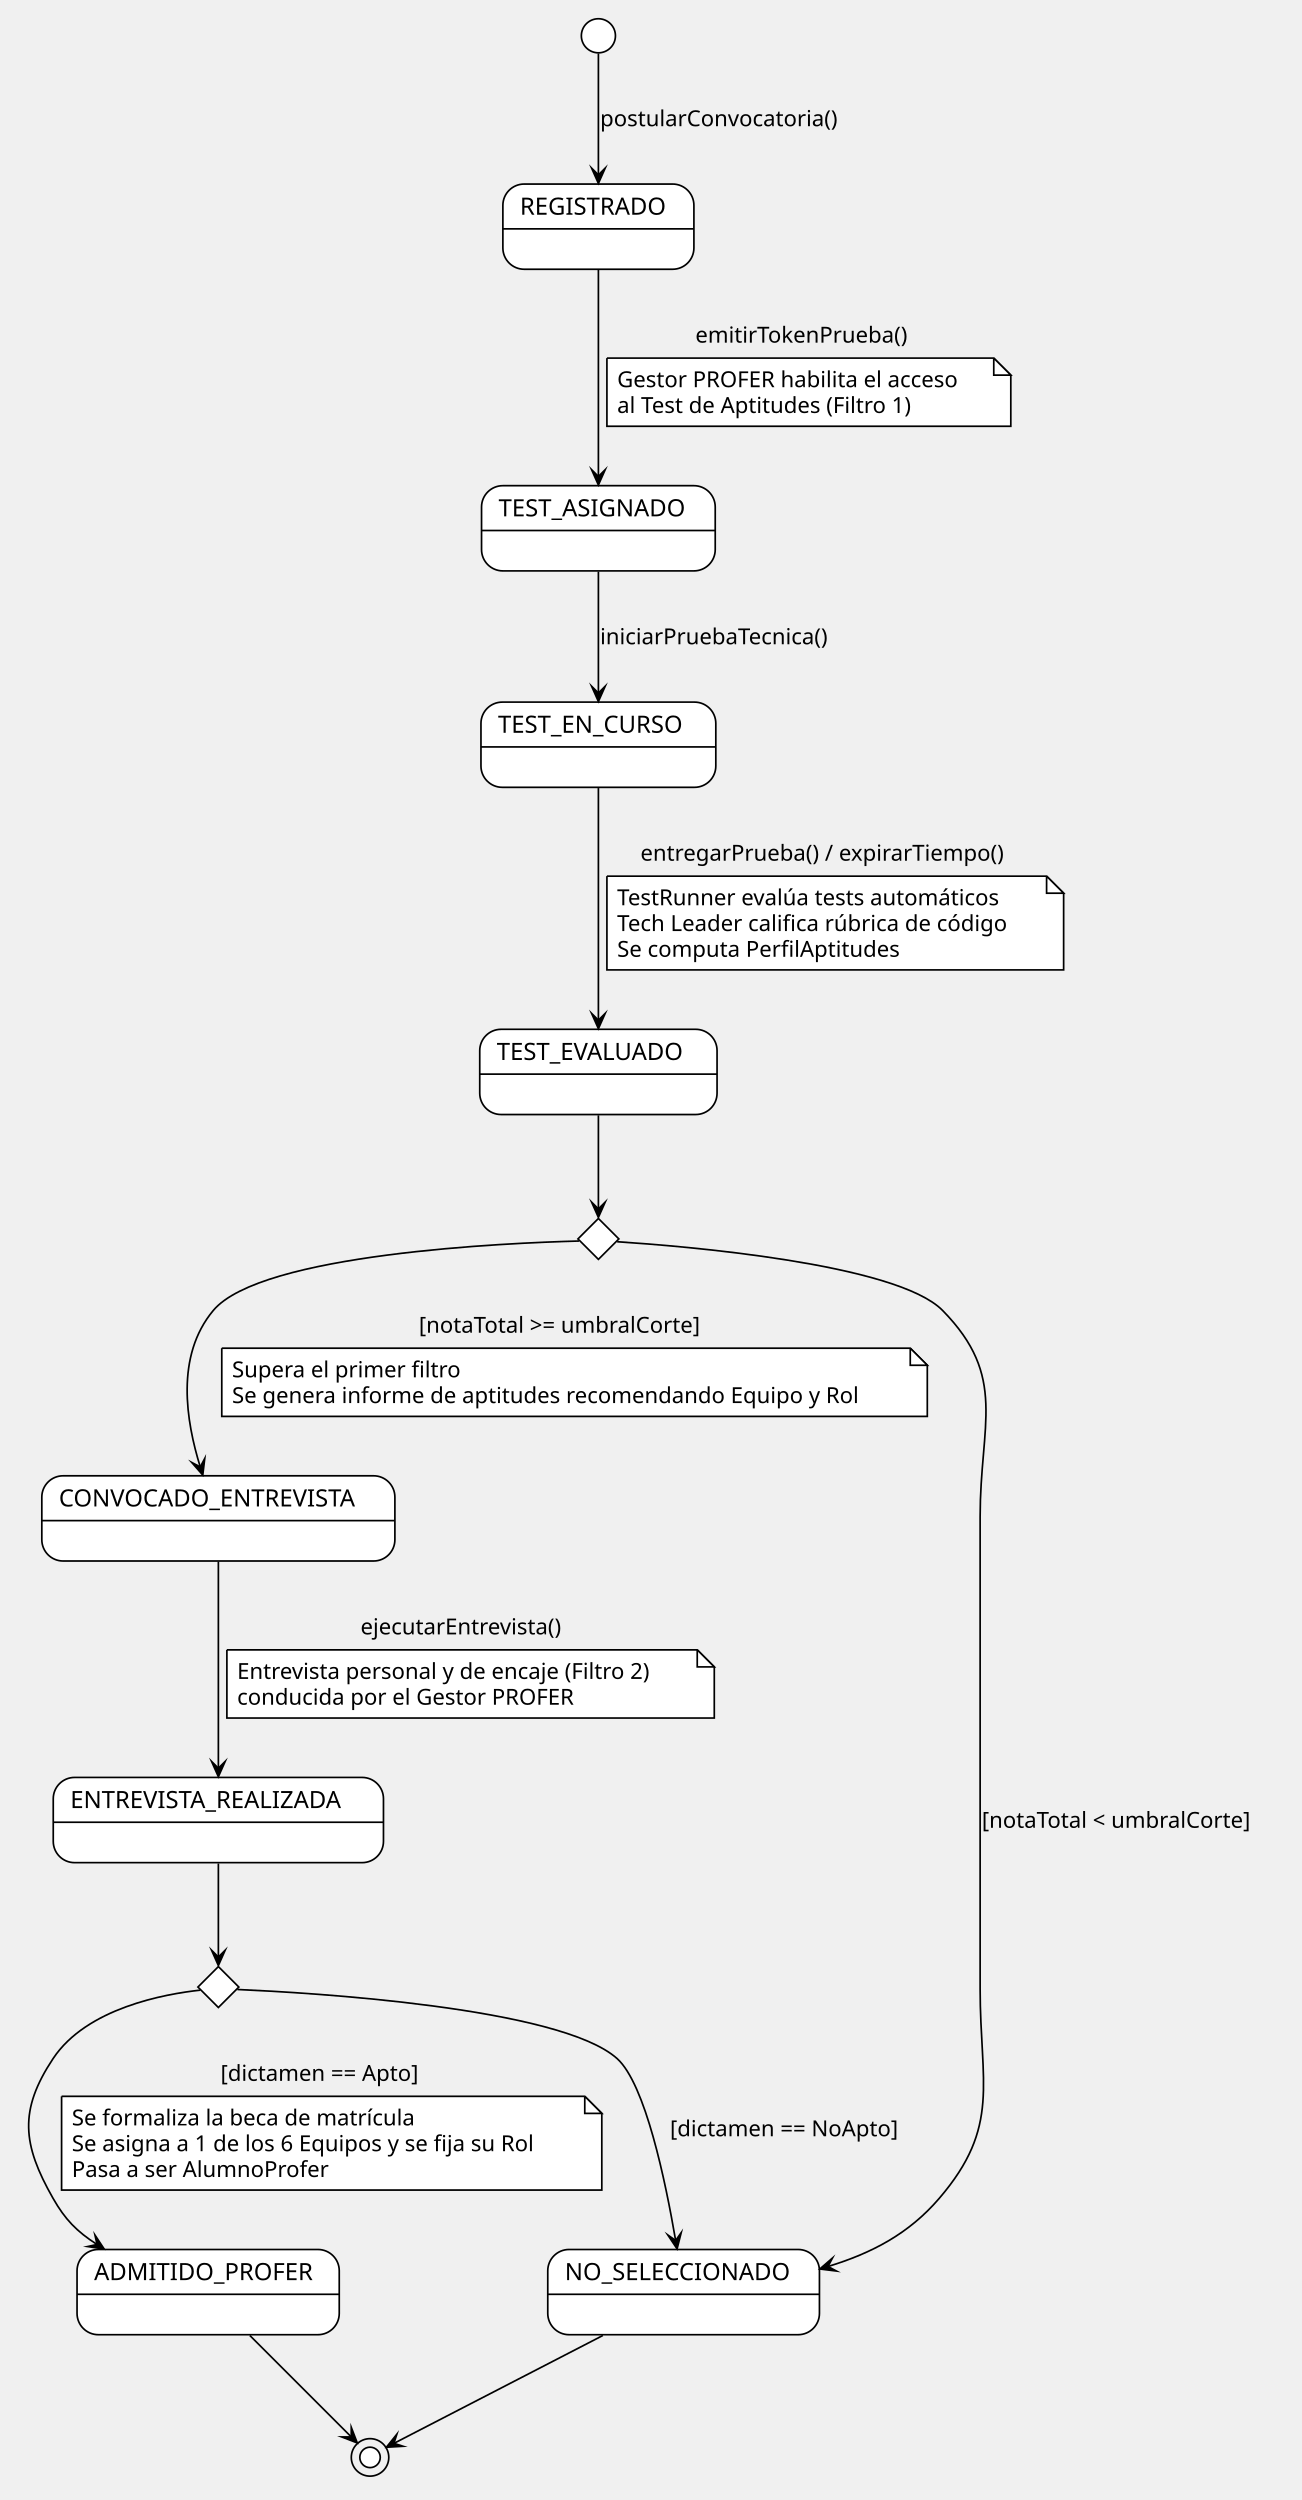
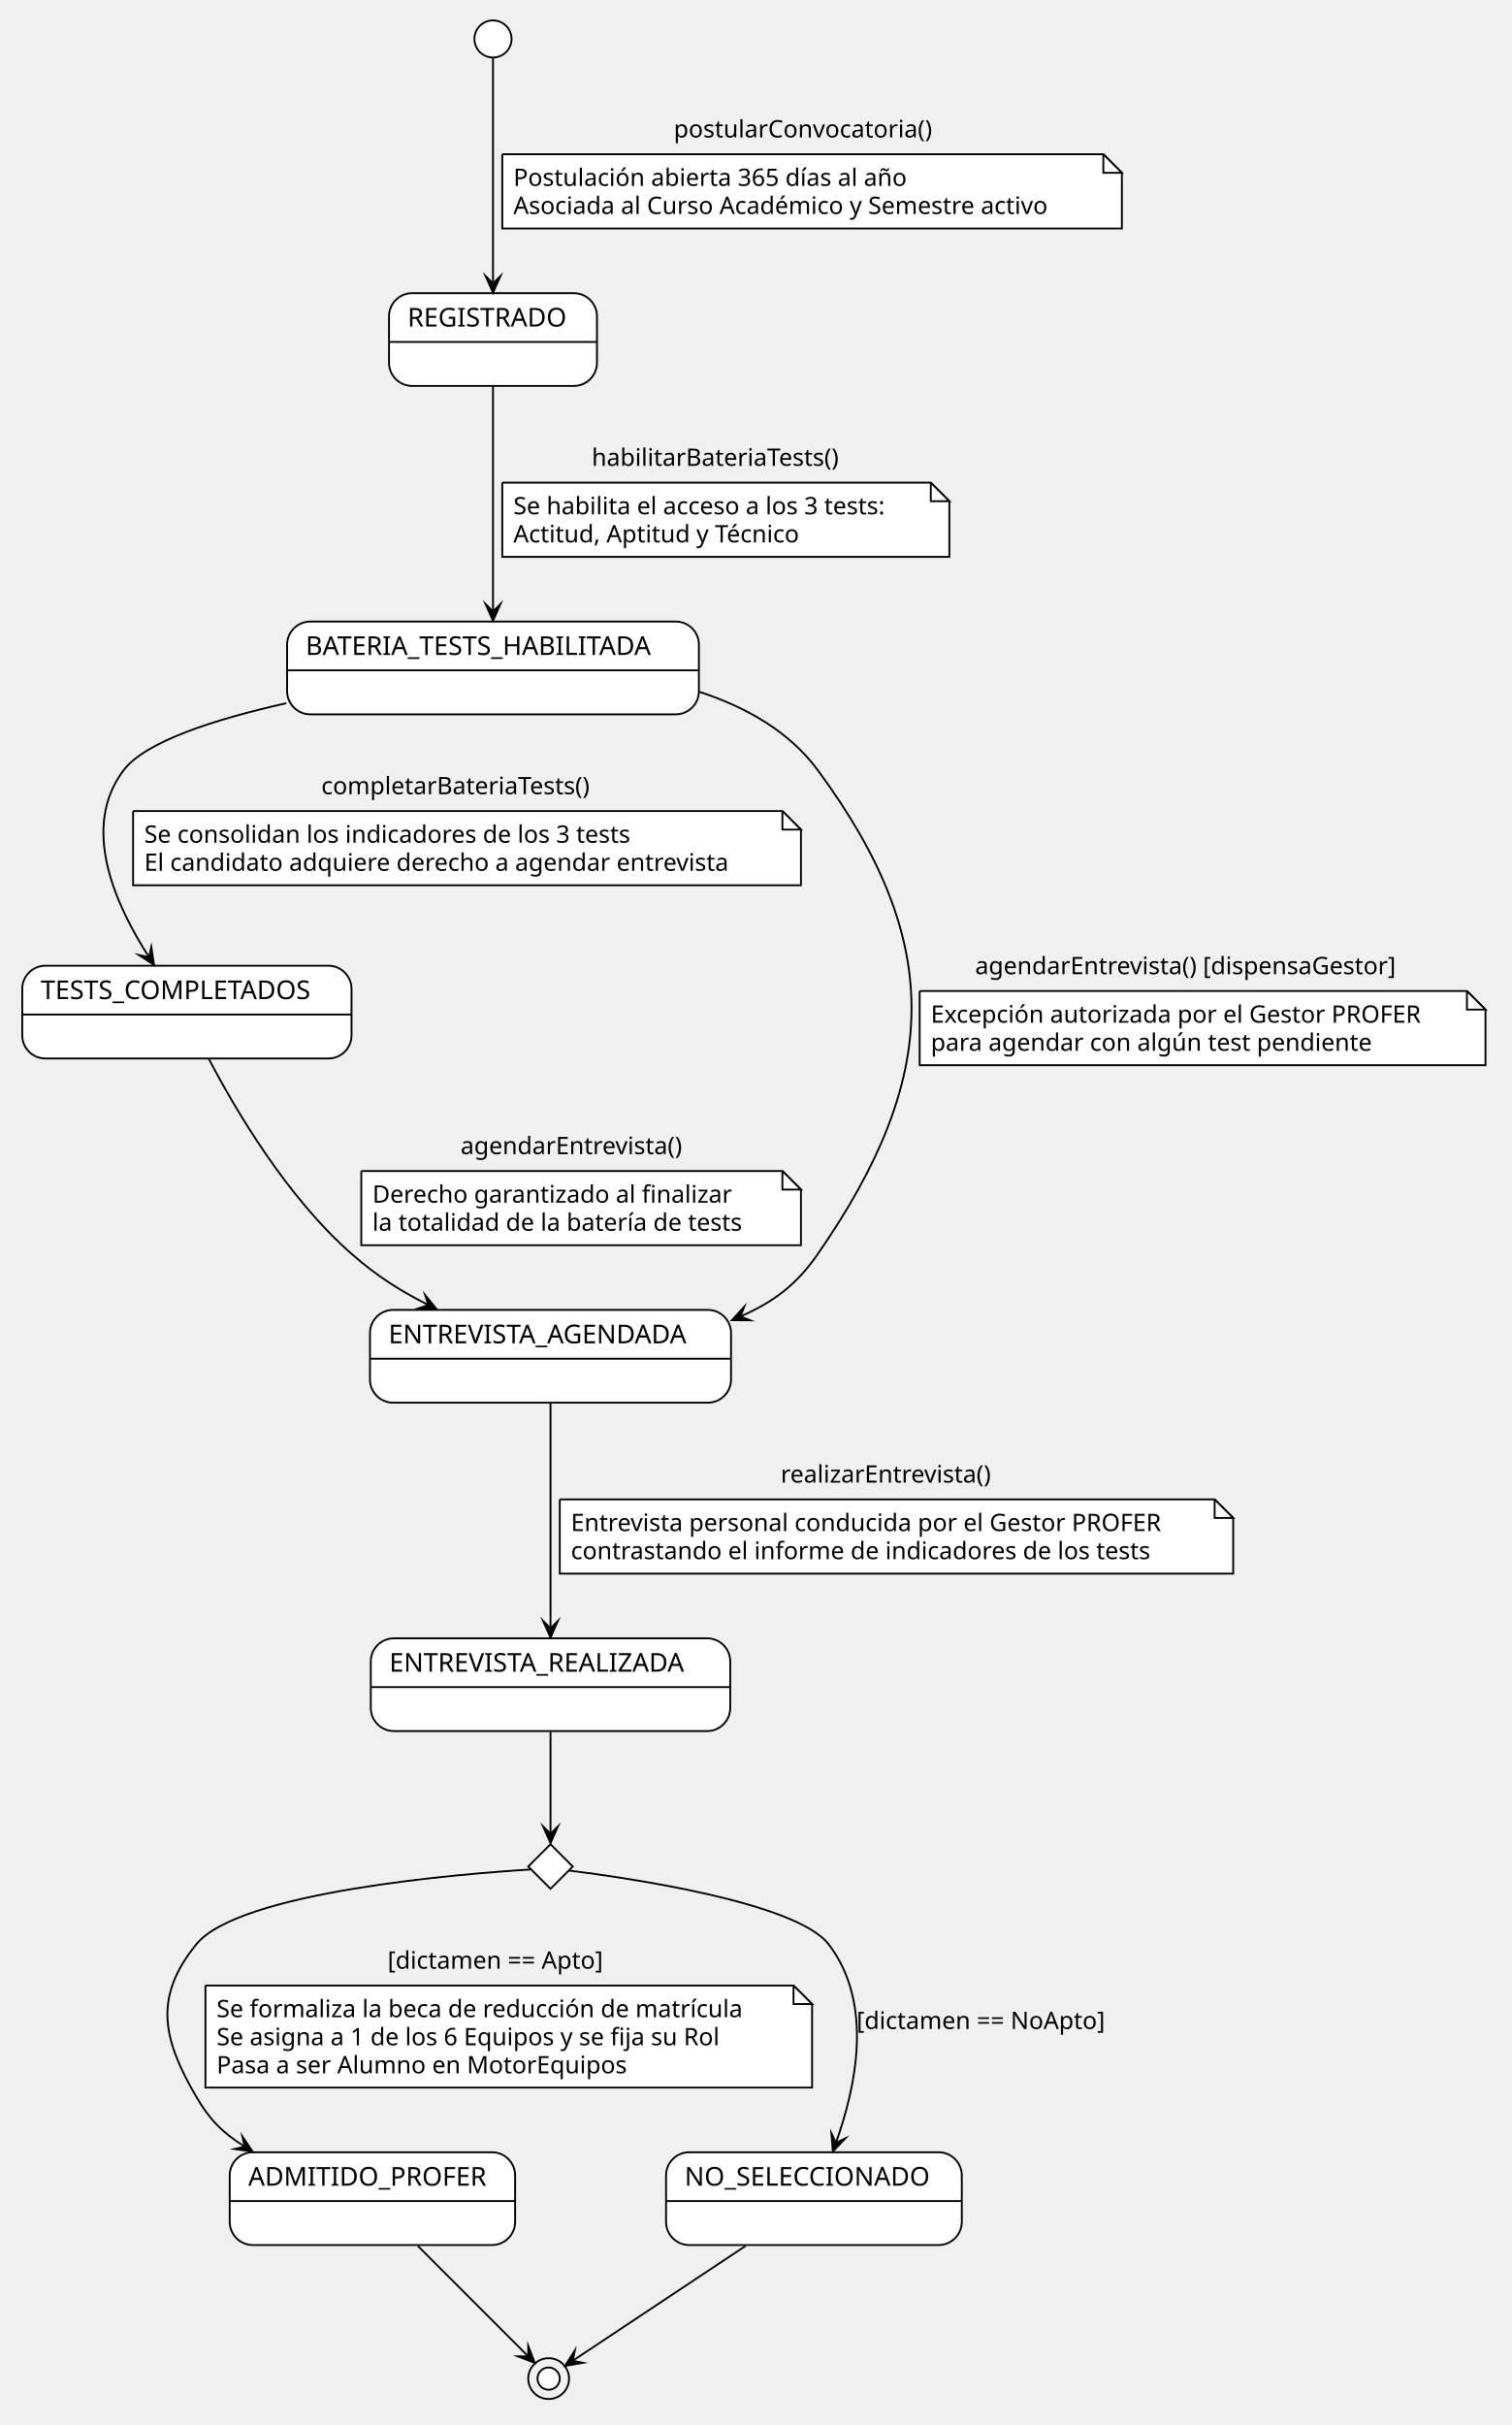
- <svg xmlns="http://www.w3.org/2000/svg" version="1.1" data-diagram-type="STATE" style="width:764px;height:1467px;background:#FFFFFF;" width="764px" height="1467px" viewBox="0 0 764 1467" zoomAndPan="magnify" preserveAspectRatio="none" contentStyleType="text/css">
+ <svg xmlns="http://www.w3.org/2000/svg" version="1.1" data-diagram-type="STATE" style="width:815px;height:1307px;background:#FFFFFF;" width="815px" height="1307px" viewBox="0 0 815 1307" zoomAndPan="magnify" preserveAspectRatio="none" contentStyleType="text/css">
  <defs />
  <g font-family="sans-serif" lengthAdjust="spacing">
-     <g class="entity" data-qualified-name="c_filtro1" id="ent0001">
-       <polygon points="351.14,715,363.14,727,351.14,739,339.14,727,351.14,715" fill="#FFF" style="stroke:#000;stroke-width:1;stroke-linejoin:miter;stroke-miterlimit:10;" />
+     <g class="entity" data-qualified-name="c_dictamen" id="ent0001">
+       <polygon points="296.75,994,308.75,1006,296.75,1018,284.75,1006,296.75,994" fill="#FFF" style="stroke:#000;stroke-width:1;stroke-linejoin:miter;stroke-miterlimit:10;" />
    </g>
-     <g class="entity" data-qualified-name="c_filtro2" id="ent0002">
-       <polygon points="128.14,1154,140.14,1166,128.14,1178,116.14,1166,128.14,1154" fill="#FFF" style="stroke:#000;stroke-width:1;stroke-linejoin:miter;stroke-miterlimit:10;" />
+     <g class="start_entity" data-qualified-name=".start." id="ent0002" data-source-line="8">
+       <ellipse cx="265.75" cy="21" rx="10" ry="10" fill="#FFF" style="stroke:#000;stroke-width:1;" />
    </g>
-     <g class="start_entity" data-qualified-name=".start." id="ent0003" data-source-line="8">
-       <ellipse cx="351.14" cy="21" rx="10" ry="10" fill="#FFF" style="stroke:#000;stroke-width:1;" />
+     <g class="entity" data-qualified-name="REGISTRADO" id="ent0003" data-source-line="8">
+       <rect x="209.7" y="158" width="112.094" height="50" fill="#FFF" style="stroke:#000;stroke-width:1;" rx="12.5" ry="12.5" />
+       <line x1="209.7" y1="184.297" x2="321.794" y2="184.297" style="stroke:#000;stroke-width:1;" />
+       <text x="219.7" y="175.995" fill="#000" font-size="14" textLength="92.094" font-family="Verdana">REGISTRADO</text>
    </g>
-     <g class="entity" data-qualified-name="REGISTRADO" id="ent0004" data-source-line="8">
-       <rect x="295.09" y="108" width="112.094" height="50" fill="#FFF" style="stroke:#000;stroke-width:1;" rx="12.5" ry="12.5" />
-       <line x1="295.09" y1="134.297" x2="407.184" y2="134.297" style="stroke:#000;stroke-width:1;" />
-       <text x="305.09" y="125.995" fill="#000" font-size="14" textLength="92.094" font-family="Verdana">REGISTRADO</text>
+     <g class="entity" data-qualified-name="BATERIA_TESTS_HABILITADA" id="ent0005" data-source-line="14">
+       <rect x="154.76" y="335" width="221.988" height="50" fill="#FFF" style="stroke:#000;stroke-width:1;" rx="12.5" ry="12.5" />
+       <line x1="154.76" y1="361.297" x2="376.748" y2="361.297" style="stroke:#000;stroke-width:1;" />
+       <text x="164.76" y="352.995" fill="#000" font-size="14" textLength="201.988" font-family="Verdana">BATERIA_TESTS_HABILITADA</text>
    </g>
-     <g class="entity" data-qualified-name="TEST_ASIGNADO" id="ent0006" data-source-line="10">
-       <rect x="282.57" y="285" width="137.127" height="50" fill="#FFF" style="stroke:#000;stroke-width:1;" rx="12.5" ry="12.5" />
-       <line x1="282.57" y1="311.297" x2="419.697" y2="311.297" style="stroke:#000;stroke-width:1;" />
-       <text x="292.57" y="302.995" fill="#000" font-size="14" textLength="117.127" font-family="Verdana">TEST_ASIGNADO</text>
+     <g class="entity" data-qualified-name="TESTS_COMPLETADOS" id="ent0007" data-source-line="20">
+       <rect x="12" y="520.5" width="177.5" height="50" fill="#FFF" style="stroke:#000;stroke-width:1;" rx="12.5" ry="12.5" />
+       <line x1="12" y1="546.797" x2="189.5" y2="546.797" style="stroke:#000;stroke-width:1;" />
+       <text x="22" y="538.495" fill="#000" font-size="14" textLength="157.5" font-family="Verdana">TESTS_COMPLETADOS</text>
    </g>
-     <g class="entity" data-qualified-name="TEST_EN_CURSO" id="ent0008" data-source-line="16">
-       <rect x="282.23" y="412" width="137.811" height="50" fill="#FFF" style="stroke:#000;stroke-width:1;" rx="12.5" ry="12.5" />
-       <line x1="282.23" y1="438.297" x2="420.041" y2="438.297" style="stroke:#000;stroke-width:1;" />
-       <text x="292.23" y="429.995" fill="#000" font-size="14" textLength="117.811" font-family="Verdana">TEST_EN_CURSO</text>
+     <g class="entity" data-qualified-name="ENTREVISTA_AGENDADA" id="ent0009" data-source-line="27">
+       <rect x="199.44" y="706" width="194.624" height="50" fill="#FFF" style="stroke:#000;stroke-width:1;" rx="12.5" ry="12.5" />
+       <line x1="199.44" y1="732.297" x2="394.064" y2="732.297" style="stroke:#000;stroke-width:1;" />
+       <text x="209.44" y="723.995" fill="#000" font-size="14" textLength="174.624" font-family="Verdana">ENTREVISTA_AGENDADA</text>
    </g>
-     <g class="entity" data-qualified-name="TEST_EVALUADO" id="ent0010" data-source-line="18">
-       <rect x="281.51" y="604" width="139.26" height="50" fill="#FFF" style="stroke:#000;stroke-width:1;" rx="12.5" ry="12.5" />
-       <line x1="281.51" y1="630.297" x2="420.77" y2="630.297" style="stroke:#000;stroke-width:1;" />
-       <text x="291.51" y="621.995" fill="#000" font-size="14" textLength="119.26" font-family="Verdana">TEST_EVALUADO</text>
+     <g class="entity" data-qualified-name="ENTREVISTA_REALIZADA" id="ent0012" data-source-line="40">
+       <rect x="199.87" y="883" width="193.77" height="50" fill="#FFF" style="stroke:#000;stroke-width:1;" rx="12.5" ry="12.5" />
+       <line x1="199.87" y1="909.297" x2="393.64" y2="909.297" style="stroke:#000;stroke-width:1;" />
+       <text x="209.87" y="900.995" fill="#000" font-size="14" textLength="173.77" font-family="Verdana">ENTREVISTA_REALIZADA</text>
    </g>
-     <g class="entity" data-qualified-name="CONVOCADO_ENTREVISTA" id="ent0013" data-source-line="28">
-       <rect x="24.54" y="866" width="207.182" height="50" fill="#FFF" style="stroke:#000;stroke-width:1;" rx="12.5" ry="12.5" />
-       <line x1="24.54" y1="892.297" x2="231.722" y2="892.297" style="stroke:#000;stroke-width:1;" />
-       <text x="34.54" y="883.995" fill="#000" font-size="14" textLength="187.182" font-family="Verdana">CONVOCADO_ENTREVISTA</text>
+     <g class="entity" data-qualified-name="ADMITIDO_PROFER" id="ent0015" data-source-line="49">
+       <rect x="123.82" y="1160" width="153.861" height="50" fill="#FFF" style="stroke:#000;stroke-width:1;" rx="12.5" ry="12.5" />
+       <line x1="123.82" y1="1186.297" x2="277.681" y2="1186.297" style="stroke:#000;stroke-width:1;" />
+       <text x="133.82" y="1177.995" fill="#000" font-size="14" textLength="133.861" font-family="Verdana">ADMITIDO_PROFER</text>
    </g>
-     <g class="entity" data-qualified-name="NO_SELECCIONADO" id="ent0015" data-source-line="34">
-       <rect x="321.43" y="1320" width="159.419" height="50" fill="#FFF" style="stroke:#000;stroke-width:1;" rx="12.5" ry="12.5" />
-       <line x1="321.43" y1="1346.297" x2="480.849" y2="1346.297" style="stroke:#000;stroke-width:1;" />
-       <text x="331.43" y="1337.995" fill="#000" font-size="14" textLength="139.419" font-family="Verdana">NO_SELECCIONADO</text>
+     <g class="entity" data-qualified-name="NO_SELECCIONADO" id="ent0017" data-source-line="56">
+       <rect x="359.04" y="1160" width="159.419" height="50" fill="#FFF" style="stroke:#000;stroke-width:1;" rx="12.5" ry="12.5" />
+       <line x1="359.04" y1="1186.297" x2="518.459" y2="1186.297" style="stroke:#000;stroke-width:1;" />
+       <text x="369.04" y="1177.995" fill="#000" font-size="14" textLength="139.419" font-family="Verdana">NO_SELECCIONADO</text>
    </g>
-     <g class="entity" data-qualified-name="ENTREVISTA_REALIZADA" id="ent0017" data-source-line="36">
-       <rect x="31.25" y="1043" width="193.77" height="50" fill="#FFF" style="stroke:#000;stroke-width:1;" rx="12.5" ry="12.5" />
-       <line x1="31.25" y1="1069.297" x2="225.02" y2="1069.297" style="stroke:#000;stroke-width:1;" />
-       <text x="41.25" y="1060.995" fill="#000" font-size="14" textLength="173.77" font-family="Verdana">ENTREVISTA_REALIZADA</text>
+     <g class="end_entity" data-qualified-name=".end." id="ent0019" data-source-line="58">
+       <ellipse cx="295.75" cy="1282" rx="11" ry="11" fill="none" style="stroke:#000;stroke-width:1;" />
+       <ellipse cx="295.75" cy="1282" rx="6" ry="6" fill="#FFF" style="stroke:#000;stroke-width:1;" />
    </g>
-     <g class="entity" data-qualified-name="ADMITIDO_PROFER" id="ent0020" data-source-line="45">
-       <rect x="45.21" y="1320" width="153.861" height="50" fill="#FFF" style="stroke:#000;stroke-width:1;" rx="12.5" ry="12.5" />
-       <line x1="45.21" y1="1346.297" x2="199.071" y2="1346.297" style="stroke:#000;stroke-width:1;" />
-       <text x="55.21" y="1337.995" fill="#000" font-size="14" textLength="133.861" font-family="Verdana">ADMITIDO_PROFER</text>
+     <g class="link" data-entity-1="ent0002" data-entity-2="ent0003" id="lnk4" data-source-line="8" data-link-type="dependency">
+       <path d="M265.75,31.06 C265.75,55.19 265.75,116.63 265.75,152.79" style="stroke:#000;stroke-width:1;" fill="none" id="*start*-to-REGISTRADO" />
+       <polygon points="265.75,157.79,269.75,148.79,265.75,152.79,261.75,148.79,265.75,157.79" fill="#000" style="stroke:#000;stroke-width:1;stroke-linejoin:miter;stroke-miterlimit:10;" />
+       <text x="363.179" y="74.067" fill="#000" font-size="13" textLength="149.386" font-family="Verdana">postularConvocatoria()</text>
+       <path d="M270.75,83.133 L270.75,123.133 L604.75,123.133 L604.75,93.133 L594.75,83.133 L270.75,83.133" style="stroke:#000;stroke-width:1;" fill="#FFF" />
+       <path d="M594.75,83.133 L594.75,93.133 L604.75,93.133 L594.75,83.133" style="stroke:#000;stroke-width:1;" fill="#FFF" />
+       <text x="276.75" y="100.2" fill="#000" font-size="13" textLength="228.484" font-family="Verdana">Postulación abierta 365 días al año</text>
+       <text x="276.75" y="115.333" fill="#000" font-size="13" textLength="313.244" font-family="Verdana">Asociada al Curso Académico y Semestre activo</text>
    </g>
-     <g class="end_entity" data-qualified-name=".end." id="ent0023" data-source-line="54">
-       <ellipse cx="217.14" cy="1442" rx="11" ry="11" fill="none" style="stroke:#000;stroke-width:1;" />
-       <ellipse cx="217.14" cy="1442" rx="6" ry="6" fill="#FFF" style="stroke:#000;stroke-width:1;" />
+     <g class="link" data-entity-1="ent0003" data-entity-2="ent0005" id="lnk6" data-source-line="14" data-link-type="dependency">
+       <path d="M265.75,208.33 C265.75,241.67 265.75,296.21 265.75,329.59" style="stroke:#000;stroke-width:1;" fill="none" id="REGISTRADO-to-BATERIA_TESTS_HABILITADA" />
+       <polygon points="265.75,334.59,269.75,325.59,265.75,329.59,261.75,325.59,265.75,334.59" fill="#000" style="stroke:#000;stroke-width:1;stroke-linejoin:miter;stroke-miterlimit:10;" />
+       <text x="318.996" y="251.067" fill="#000" font-size="13" textLength="145.33" font-family="Verdana">habilitarBateriaTests()</text>
+       <path d="M270.75,260.133 L270.75,300.133 L511.75,300.133 L511.75,270.133 L501.75,260.133 L270.75,260.133" style="stroke:#000;stroke-width:1;" fill="#FFF" />
+       <path d="M501.75,260.133 L501.75,270.133 L511.75,270.133 L501.75,260.133" style="stroke:#000;stroke-width:1;" fill="#FFF" />
+       <text x="276.75" y="277.2" fill="#000" font-size="13" textLength="220.822" font-family="Verdana">Se habilita el acceso a los 3 tests:</text>
+       <text x="276.75" y="292.333" fill="#000" font-size="13" textLength="168.042" font-family="Verdana">Actitud, Aptitud y Técnico</text>
    </g>
-     <g class="link" data-entity-1="ent0003" data-entity-2="ent0004" id="lnk5" data-source-line="8" data-link-type="dependency">
-       <path d="M351.14,31.38 C351.14,48.11 351.14,78.59 351.14,102.63" style="stroke:#000;stroke-width:1;" fill="none" id="*start*-to-REGISTRADO" />
-       <polygon points="351.14,107.63,355.14,98.63,351.14,102.63,347.14,98.63,351.14,107.63" fill="#000" style="stroke:#000;stroke-width:1;stroke-linejoin:miter;stroke-miterlimit:10;" />
-       <text x="352.14" y="74.067" fill="#000" font-size="13" textLength="149.386" font-family="Verdana">postularConvocatoria()</text>
+     <g class="link" data-entity-1="ent0005" data-entity-2="ent0007" id="lnk8" data-source-line="20" data-link-type="dependency">
+       <path d="M154.35,379 C115.4,387.75 78.44,399.72 66.75,415 C43.03,446.02 62.38,487.892 80.35,515.902" style="stroke:#000;stroke-width:1;" fill="none" id="BATERIA_TESTS_HABILITADA-to-TESTS_COMPLETADOS" />
+       <polygon points="83.05,520.11,81.557,510.375,80.35,515.902,74.823,514.695,83.05,520.11" fill="#000" style="stroke:#000;stroke-width:1;stroke-linejoin:miter;stroke-miterlimit:10;" />
+       <text x="173.171" y="428.067" fill="#000" font-size="13" textLength="157.663" font-family="Verdana">completarBateriaTests()</text>
+       <path d="M71.75,437.133 L71.75,477.133 L431.75,477.133 L431.75,447.133 L421.75,437.133 L71.75,437.133" style="stroke:#000;stroke-width:1;" fill="#FFF" />
+       <path d="M421.75,437.133 L421.75,447.133 L431.75,447.133 L421.75,437.133" style="stroke:#000;stroke-width:1;" fill="#FFF" />
+       <text x="77.75" y="454.2" fill="#000" font-size="13" textLength="283.01" font-family="Verdana">Se consolidan los indicadores de los 3 tests</text>
+       <text x="77.75" y="469.333" fill="#000" font-size="13" textLength="339.504" font-family="Verdana">El candidato adquiere derecho a agendar entrevista</text>
    </g>
-     <g class="link" data-entity-1="ent0004" data-entity-2="ent0006" id="lnk7" data-source-line="10" data-link-type="dependency">
-       <path d="M351.14,158.33 C351.14,191.67 351.14,246.21 351.14,279.59" style="stroke:#000;stroke-width:1;" fill="none" id="REGISTRADO-to-TEST_ASIGNADO" />
-       <polygon points="351.14,284.59,355.14,275.59,351.14,279.59,347.14,275.59,351.14,284.59" fill="#000" style="stroke:#000;stroke-width:1;stroke-linejoin:miter;stroke-miterlimit:10;" />
-       <text x="408.03" y="201.067" fill="#000" font-size="13" textLength="133.771" font-family="Verdana">emitirTokenPrueba()</text>
-       <path d="M356.14,210.133 L356.14,250.133 L593.14,250.133 L593.14,220.133 L583.14,210.133 L356.14,210.133" style="stroke:#000;stroke-width:1;" fill="#FFF" />
-       <path d="M583.14,210.133 L583.14,220.133 L593.14,220.133 L583.14,210.133" style="stroke:#000;stroke-width:1;" fill="#FFF" />
-       <text x="362.14" y="227.2" fill="#000" font-size="13" textLength="216.55" font-family="Verdana">Gestor PROFER habilita el acceso</text>
-       <text x="362.14" y="242.333" fill="#000" font-size="13" textLength="190.023" font-family="Verdana">al Test de Aptitudes (Filtro 1)</text>
+     <g class="link" data-entity-1="ent0007" data-entity-2="ent0009" id="lnk10" data-source-line="27" data-link-type="dependency">
+       <path d="M112.57,570.69 C127.36,598.95 155.03,645.67 189.75,676 C203.15,687.7 215.066,695.358 230.946,703.368" style="stroke:#000;stroke-width:1;" fill="none" id="TESTS_COMPLETADOS-to-ENTREVISTA_AGENDADA" />
+       <polygon points="235.41,705.62,229.176,697.995,230.946,703.368,225.573,705.138,235.41,705.62" fill="#000" style="stroke:#000;stroke-width:1;stroke-linejoin:miter;stroke-miterlimit:10;" />
+       <text x="248.268" y="622.067" fill="#000" font-size="13" textLength="130.197" font-family="Verdana">agendarEntrevista()</text>
+       <path d="M194.75,631.133 L194.75,671.133 L431.75,671.133 L431.75,641.133 L421.75,631.133 L194.75,631.133" style="stroke:#000;stroke-width:1;" fill="#FFF" />
+       <path d="M421.75,631.133 L421.75,641.133 L431.75,641.133 L421.75,631.133" style="stroke:#000;stroke-width:1;" fill="#FFF" />
+       <text x="200.75" y="648.2" fill="#000" font-size="13" textLength="207.892" font-family="Verdana">Derecho garantizado al finalizar</text>
+       <text x="200.75" y="663.333" fill="#000" font-size="13" textLength="216.233" font-family="Verdana">la totalidad de la batería de tests</text>
    </g>
-     <g class="link" data-entity-1="ent0006" data-entity-2="ent0008" id="lnk9" data-source-line="16" data-link-type="dependency">
-       <path d="M351.14,335.4 C351.14,357.42 351.14,384.66 351.14,406.66" style="stroke:#000;stroke-width:1;" fill="none" id="TEST_ASIGNADO-to-TEST_EN_CURSO" />
-       <polygon points="351.14,411.66,355.14,402.66,351.14,406.66,347.14,402.66,351.14,411.66" fill="#000" style="stroke:#000;stroke-width:1;stroke-linejoin:miter;stroke-miterlimit:10;" />
-       <text x="352.14" y="378.067" fill="#000" font-size="13" textLength="145.368" font-family="Verdana">iniciarPruebaTecnica()</text>
+     <g class="link" data-entity-1="ent0005" data-entity-2="ent0009" id="lnk11" data-source-line="34" data-link-type="dependency">
+       <path d="M376.93,372.85 C401.75,380.94 425.27,394.02 440.75,415 C509.63,508.34 506.82,580.66 440.75,676 C429.5,692.24 417.301,701.597 399.121,709.547" style="stroke:#000;stroke-width:1;" fill="none" id="BATERIA_TESTS_HABILITADA-to-ENTREVISTA_AGENDADA" />
+       <polygon points="394.54,711.55,404.389,711.609,399.121,709.547,401.183,704.279,394.54,711.55" fill="#000" style="stroke:#000;stroke-width:1;stroke-linejoin:miter;stroke-miterlimit:10;" />
+       <text x="525.645" y="525.067" fill="#000" font-size="13" textLength="245.578" font-family="Verdana">agendarEntrevista() [dispensaGestor]</text>
+       <path d="M495.75,534.133 L495.75,574.133 L800.75,574.133 L800.75,544.133 L790.75,534.133 L495.75,534.133" style="stroke:#000;stroke-width:1;" fill="#FFF" />
+       <path d="M790.75,534.133 L790.75,544.133 L800.75,544.133 L790.75,534.133" style="stroke:#000;stroke-width:1;" fill="#FFF" />
+       <text x="501.75" y="551.2" fill="#000" font-size="13" textLength="284.369" font-family="Verdana">Excepción autorizada por el Gestor PROFER</text>
+       <text x="501.75" y="566.333" fill="#000" font-size="13" textLength="254.509" font-family="Verdana">para agendar con algún test pendiente</text>
    </g>
-     <g class="link" data-entity-1="ent0008" data-entity-2="ent0010" id="lnk11" data-source-line="18" data-link-type="dependency">
-       <path d="M351.14,462.45 C351.14,498.93 351.14,562.22 351.14,598.64" style="stroke:#000;stroke-width:1;" fill="none" id="TEST_EN_CURSO-to-TEST_EVALUADO" />
-       <polygon points="351.14,603.64,355.14,594.64,351.14,598.64,347.14,594.64,351.14,603.64" fill="#000" style="stroke:#000;stroke-width:1;stroke-linejoin:miter;stroke-miterlimit:10;" />
-       <text x="375.796" y="505.067" fill="#000" font-size="13" textLength="229.442" font-family="Verdana">entregarPrueba() / expirarTiempo()</text>
-       <path d="M356.14,514.133 L356.14,569.133 L624.14,569.133 L624.14,524.133 L614.14,514.133 L356.14,514.133" style="stroke:#000;stroke-width:1;" fill="#FFF" />
-       <path d="M614.14,514.133 L614.14,524.133 L624.14,524.133 L614.14,514.133" style="stroke:#000;stroke-width:1;" fill="#FFF" />
-       <text x="362.14" y="531.2" fill="#000" font-size="13" textLength="242.982" font-family="Verdana">TestRunner evalúa tests automáticos</text>
-       <text x="362.14" y="546.333" fill="#000" font-size="13" textLength="247.755" font-family="Verdana">Tech Leader califica rúbrica de código</text>
-       <text x="362.14" y="561.465" fill="#000" font-size="13" textLength="177.03" font-family="Verdana">Se computa PerfilAptitudes</text>
+     <g class="link" data-entity-1="ent0009" data-entity-2="ent0012" id="lnk13" data-source-line="40" data-link-type="dependency">
+       <path d="M296.75,756.33 C296.75,789.67 296.75,844.21 296.75,877.59" style="stroke:#000;stroke-width:1;" fill="none" id="ENTREVISTA_AGENDADA-to-ENTREVISTA_REALIZADA" />
+       <polygon points="296.75,882.59,300.75,873.59,296.75,877.59,292.75,873.59,296.75,882.59" fill="#000" style="stroke:#000;stroke-width:1;stroke-linejoin:miter;stroke-miterlimit:10;" />
+       <text x="420.83" y="799.067" fill="#000" font-size="13" textLength="124.846" font-family="Verdana">realizarEntrevista()</text>
+       <path d="M301.75,808.133 L301.75,848.133 L664.75,848.133 L664.75,818.133 L654.75,808.133 L301.75,808.133" style="stroke:#000;stroke-width:1;" fill="#FFF" />
+       <path d="M654.75,808.133 L654.75,818.133 L664.75,818.133 L654.75,808.133" style="stroke:#000;stroke-width:1;" fill="#FFF" />
+       <text x="307.75" y="825.2" fill="#000" font-size="13" textLength="342.005" font-family="Verdana">Entrevista personal conducida por el Gestor PROFER</text>
+       <text x="307.75" y="840.333" fill="#000" font-size="13" textLength="334.68" font-family="Verdana">contrastando el informe de indicadores de los tests</text>
    </g>
-     <g class="link" data-entity-1="ent0010" data-entity-2="ent0001" id="lnk12" data-source-line="26" data-link-type="dependency">
-       <path d="M351.14,654.47 C351.14,673.69 351.14,694.6 351.14,709.38" style="stroke:#000;stroke-width:1;" fill="none" id="TEST_EVALUADO-to-c_filtro1" />
-       <polygon points="351.14,714.38,355.14,705.38,351.14,709.38,347.14,705.38,351.14,714.38" fill="#000" style="stroke:#000;stroke-width:1;stroke-linejoin:miter;stroke-miterlimit:10;" />
+     <g class="link" data-entity-1="ent0012" data-entity-2="ent0001" id="lnk14" data-source-line="47" data-link-type="dependency">
+       <path d="M296.75,933.47 C296.75,952.69 296.75,973.6 296.75,988.38" style="stroke:#000;stroke-width:1;" fill="none" id="ENTREVISTA_REALIZADA-to-c_dictamen" />
+       <polygon points="296.75,993.38,300.75,984.38,296.75,988.38,292.75,984.38,296.75,993.38" fill="#000" style="stroke:#000;stroke-width:1;stroke-linejoin:miter;stroke-miterlimit:10;" />
    </g>
-     <g class="link" data-entity-1="ent0001" data-entity-2="ent0013" id="lnk14" data-source-line="28" data-link-type="dependency">
-       <path d="M339.81,728.23 C297.95,729.33 153.06,735.56 125.14,769 C102.78,795.78 109.203,833.923 117.513,860.803" style="stroke:#000;stroke-width:1;" fill="none" id="c_filtro1-to-CONVOCADO_ENTREVISTA" />
-       <polygon points="118.99,865.58,120.153,855.8,117.513,860.803,112.51,858.163,118.99,865.58" fill="#000" style="stroke:#000;stroke-width:1;stroke-linejoin:miter;stroke-miterlimit:10;" />
-       <text x="245.783" y="782.067" fill="#000" font-size="13" textLength="183.568" font-family="Verdana">[notaTotal &gt;= umbralCorte]</text>
-       <path d="M130.14,791.133 L130.14,831.133 L544.14,831.133 L544.14,801.133 L534.14,791.133 L130.14,791.133" style="stroke:#000;stroke-width:1;" fill="#FFF" />
-       <path d="M534.14,791.133 L534.14,801.133 L544.14,801.133 L534.14,791.133" style="stroke:#000;stroke-width:1;" fill="#FFF" />
-       <text x="136.14" y="808.2" fill="#000" font-size="13" textLength="143.47" font-family="Verdana">Supera el primer filtro</text>
-       <text x="136.14" y="823.333" fill="#000" font-size="13" textLength="393.853" font-family="Verdana">Se genera informe de aptitudes recomendando Equipo y Rol</text>
+     <g class="link" data-entity-1="ent0001" data-entity-2="ent0015" id="lnk16" data-source-line="49" data-link-type="dependency">
+       <path d="M285.9,1007.6 C248.92,1009.91 128.77,1019.51 105.75,1048 C82.84,1076.35 87.42,1098.5 105.75,1130 C112.91,1142.3 119.781,1149.378 131.931,1156.978" style="stroke:#000;stroke-width:1;" fill="none" id="c_dictamen-to-ADMITIDO_PROFER" />
+       <polygon points="136.17,1159.63,130.661,1151.466,131.931,1156.978,126.419,1158.248,136.17,1159.63" fill="#000" style="stroke:#000;stroke-width:1;stroke-linejoin:miter;stroke-miterlimit:10;" />
+       <text x="208.927" y="1061.067" fill="#000" font-size="13" textLength="131.365" font-family="Verdana">[dictamen == Apto]</text>
+       <path d="M110.75,1070.133 L110.75,1125.133 L437.75,1125.133 L437.75,1080.133 L427.75,1070.133 L110.75,1070.133" style="stroke:#000;stroke-width:1;" fill="#FFF" />
+       <path d="M427.75,1070.133 L427.75,1080.133 L437.75,1080.133 L427.75,1070.133" style="stroke:#000;stroke-width:1;" fill="#FFF" />
+       <text x="116.75" y="1087.2" fill="#000" font-size="13" textLength="306.719" font-family="Verdana">Se formaliza la beca de reducción de matrícula</text>
+       <text x="116.75" y="1102.333" fill="#000" font-size="13" textLength="296.88" font-family="Verdana">Se asigna a 1 de los 6 Equipos y se fija su Rol</text>
+       <text x="116.75" y="1117.465" fill="#000" font-size="13" textLength="233.987" font-family="Verdana">Pasa a ser Alumno en MotorEquipos</text>
    </g>
-     <g class="link" data-entity-1="ent0001" data-entity-2="ent0015" id="lnk16" data-source-line="34" data-link-type="dependency">
-       <path d="M362.14,728.65 C400.3,731.14 526.03,741.33 553.14,769 C591.39,808.04 575.14,835.34 575.14,890 C575.14,890 575.14,890 575.14,1167 C575.14,1222.7 587.4,1247.72 551.14,1290 C533.3,1310.8 511.602,1322.131 485.842,1329.991" style="stroke:#000;stroke-width:1;" fill="none" id="c_filtro1-to-NO_SELECCIONADO" />
-       <polygon points="481.06,1331.45,490.836,1332.649,485.842,1329.991,488.501,1324.998,481.06,1331.45" fill="#000" style="stroke:#000;stroke-width:1;stroke-linejoin:miter;stroke-miterlimit:10;" />
-       <text x="576.14" y="1072.567" fill="#000" font-size="13" textLength="172.675" font-family="Verdana">[notaTotal &lt; umbralCorte]</text>
+     <g class="link" data-entity-1="ent0001" data-entity-2="ent0017" id="lnk18" data-source-line="56" data-link-type="dependency">
+       <path d="M306.98,1008.2 C337.91,1012.06 429.39,1025.25 446.75,1048 C471.29,1080.15 461.16,1125.321 450.61,1154.901" style="stroke:#000;stroke-width:1;" fill="none" id="c_dictamen-to-NO_SELECCIONADO" />
+       <polygon points="448.93,1159.61,455.721,1152.477,450.61,1154.901,448.186,1149.789,448.93,1159.61" fill="#000" style="stroke:#000;stroke-width:1;stroke-linejoin:miter;stroke-miterlimit:10;" />
+       <text x="461.75" y="1093.567" fill="#000" font-size="13" textLength="149.043" font-family="Verdana">[dictamen == NoApto]</text>
    </g>
-     <g class="link" data-entity-1="ent0013" data-entity-2="ent0017" id="lnk18" data-source-line="36" data-link-type="dependency">
-       <path d="M128.14,916.33 C128.14,949.67 128.14,1004.21 128.14,1037.59" style="stroke:#000;stroke-width:1;" fill="none" id="CONVOCADO_ENTREVISTA-to-ENTREVISTA_REALIZADA" />
-       <polygon points="128.14,1042.59,132.14,1033.59,128.14,1037.59,124.14,1033.59,128.14,1042.59" fill="#000" style="stroke:#000;stroke-width:1;stroke-linejoin:miter;stroke-miterlimit:10;" />
-       <text x="211.541" y="959.067" fill="#000" font-size="13" textLength="129.581" font-family="Verdana">ejecutarEntrevista()</text>
-       <path d="M133.14,968.133 L133.14,1008.133 L419.14,1008.133 L419.14,978.133 L409.14,968.133 L133.14,968.133" style="stroke:#000;stroke-width:1;" fill="#FFF" />
-       <path d="M409.14,968.133 L409.14,978.133 L419.14,978.133 L409.14,968.133" style="stroke:#000;stroke-width:1;" fill="#FFF" />
-       <text x="139.14" y="985.2" fill="#000" font-size="13" textLength="265.383" font-family="Verdana">Entrevista personal y de encaje (Filtro 2)</text>
-       <text x="139.14" y="1000.333" fill="#000" font-size="13" textLength="211.567" font-family="Verdana">conducida por el Gestor PROFER</text>
+     <g class="link" data-entity-1="ent0015" data-entity-2="ent0019" id="lnk20" data-source-line="58" data-link-type="dependency">
+       <path d="M225.21,1210.46 C246.11,1231.36 271.304,1256.554 284.734,1269.984" style="stroke:#000;stroke-width:1;" fill="none" id="ADMITIDO_PROFER-to-*end*" />
+       <polygon points="288.27,1273.52,284.734,1264.328,284.734,1269.984,279.078,1269.984,288.27,1273.52" fill="#000" style="stroke:#000;stroke-width:1;stroke-linejoin:miter;stroke-miterlimit:10;" />
    </g>
-     <g class="link" data-entity-1="ent0017" data-entity-2="ent0002" id="lnk19" data-source-line="43" data-link-type="dependency">
-       <path d="M128.14,1093.47 C128.14,1112.69 128.14,1133.6 128.14,1148.38" style="stroke:#000;stroke-width:1;" fill="none" id="ENTREVISTA_REALIZADA-to-c_filtro2" />
-       <polygon points="128.14,1153.38,132.14,1144.38,128.14,1148.38,124.14,1144.38,128.14,1153.38" fill="#000" style="stroke:#000;stroke-width:1;stroke-linejoin:miter;stroke-miterlimit:10;" />
-     </g>
-     <g class="link" data-entity-1="ent0002" data-entity-2="ent0020" id="lnk21" data-source-line="45" data-link-type="dependency">
-       <path d="M117.59,1167.81 C96.8,1170.05 50.84,1178.29 31.14,1208 C11,1238.38 13.1,1258.33 31.14,1290 C38.14,1302.29 44.948,1309.386 56.938,1317.056" style="stroke:#000;stroke-width:1;" fill="none" id="c_filtro2-to-ADMITIDO_PROFER" />
-       <polygon points="61.15,1319.75,55.724,1311.531,56.938,1317.056,51.413,1318.27,61.15,1319.75" fill="#000" style="stroke:#000;stroke-width:1;stroke-linejoin:miter;stroke-miterlimit:10;" />
-       <text x="129.398" y="1221.067" fill="#000" font-size="13" textLength="131.365" font-family="Verdana">[dictamen == Apto]</text>
-       <path d="M36.14,1230.133 L36.14,1285.133 L353.14,1285.133 L353.14,1240.133 L343.14,1230.133 L36.14,1230.133" style="stroke:#000;stroke-width:1;" fill="#FFF" />
-       <path d="M343.14,1230.133 L343.14,1240.133 L353.14,1240.133 L343.14,1230.133" style="stroke:#000;stroke-width:1;" fill="#FFF" />
-       <text x="42.14" y="1247.2" fill="#000" font-size="13" textLength="218.271" font-family="Verdana">Se formaliza la beca de matrícula</text>
-       <text x="42.14" y="1262.333" fill="#000" font-size="13" textLength="296.88" font-family="Verdana">Se asigna a 1 de los 6 Equipos y se fija su Rol</text>
-       <text x="42.14" y="1277.465" fill="#000" font-size="13" textLength="159.682" font-family="Verdana">Pasa a ser AlumnoProfer</text>
-     </g>
-     <g class="link" data-entity-1="ent0002" data-entity-2="ent0015" id="lnk22" data-source-line="52" data-link-type="dependency">
-       <path d="M139.28,1167.43 C181.18,1169.27 328.56,1177.8 362.14,1208 C378.66,1222.87 390.475,1279.772 396.465,1314.722" style="stroke:#000;stroke-width:1;" fill="none" id="c_filtro2-to-NO_SELECCIONADO" />
-       <polygon points="397.31,1319.65,399.732,1310.104,396.465,1314.722,391.847,1311.455,397.31,1319.65" fill="#000" style="stroke:#000;stroke-width:1;stroke-linejoin:miter;stroke-miterlimit:10;" />
-       <text x="393.14" y="1253.567" fill="#000" font-size="13" textLength="149.043" font-family="Verdana">[dictamen == NoApto]</text>
-     </g>
-     <g class="link" data-entity-1="ent0020" data-entity-2="ent0023" id="lnk24" data-source-line="54" data-link-type="dependency">
-       <path d="M146.6,1370.46 C167.49,1391.36 192.696,1416.553 206.116,1429.983" style="stroke:#000;stroke-width:1;" fill="none" id="ADMITIDO_PROFER-to-*end*" />
-       <polygon points="209.65,1433.52,206.118,1424.326,206.116,1429.983,200.459,1429.981,209.65,1433.52" fill="#000" style="stroke:#000;stroke-width:1;stroke-linejoin:miter;stroke-miterlimit:10;" />
-     </g>
-     <g class="link" data-entity-1="ent0015" data-entity-2="ent0023" id="lnk25" data-source-line="55" data-link-type="dependency">
-       <path d="M353.75,1370.46 C310.52,1392.79 254.393,1421.767 231.163,1433.757" style="stroke:#000;stroke-width:1;" fill="none" id="NO_SELECCIONADO-to-*end*" />
-       <polygon points="226.72,1436.05,236.552,1435.477,231.163,1433.757,232.883,1428.368,226.72,1436.05" fill="#000" style="stroke:#000;stroke-width:1;stroke-linejoin:miter;stroke-miterlimit:10;" />
+     <g class="link" data-entity-1="ent0017" data-entity-2="ent0019" id="lnk21" data-source-line="59" data-link-type="dependency">
+       <path d="M401.92,1210.46 C369.15,1232.24 327.725,1259.753 308.745,1272.363" style="stroke:#000;stroke-width:1;" fill="none" id="NO_SELECCIONADO-to-*end*" />
+       <polygon points="304.58,1275.13,314.29,1273.481,308.745,1272.363,309.863,1266.818,304.58,1275.13" fill="#000" style="stroke:#000;stroke-width:1;stroke-linejoin:miter;stroke-miterlimit:10;" />
    </g>
  </g>
</svg>
